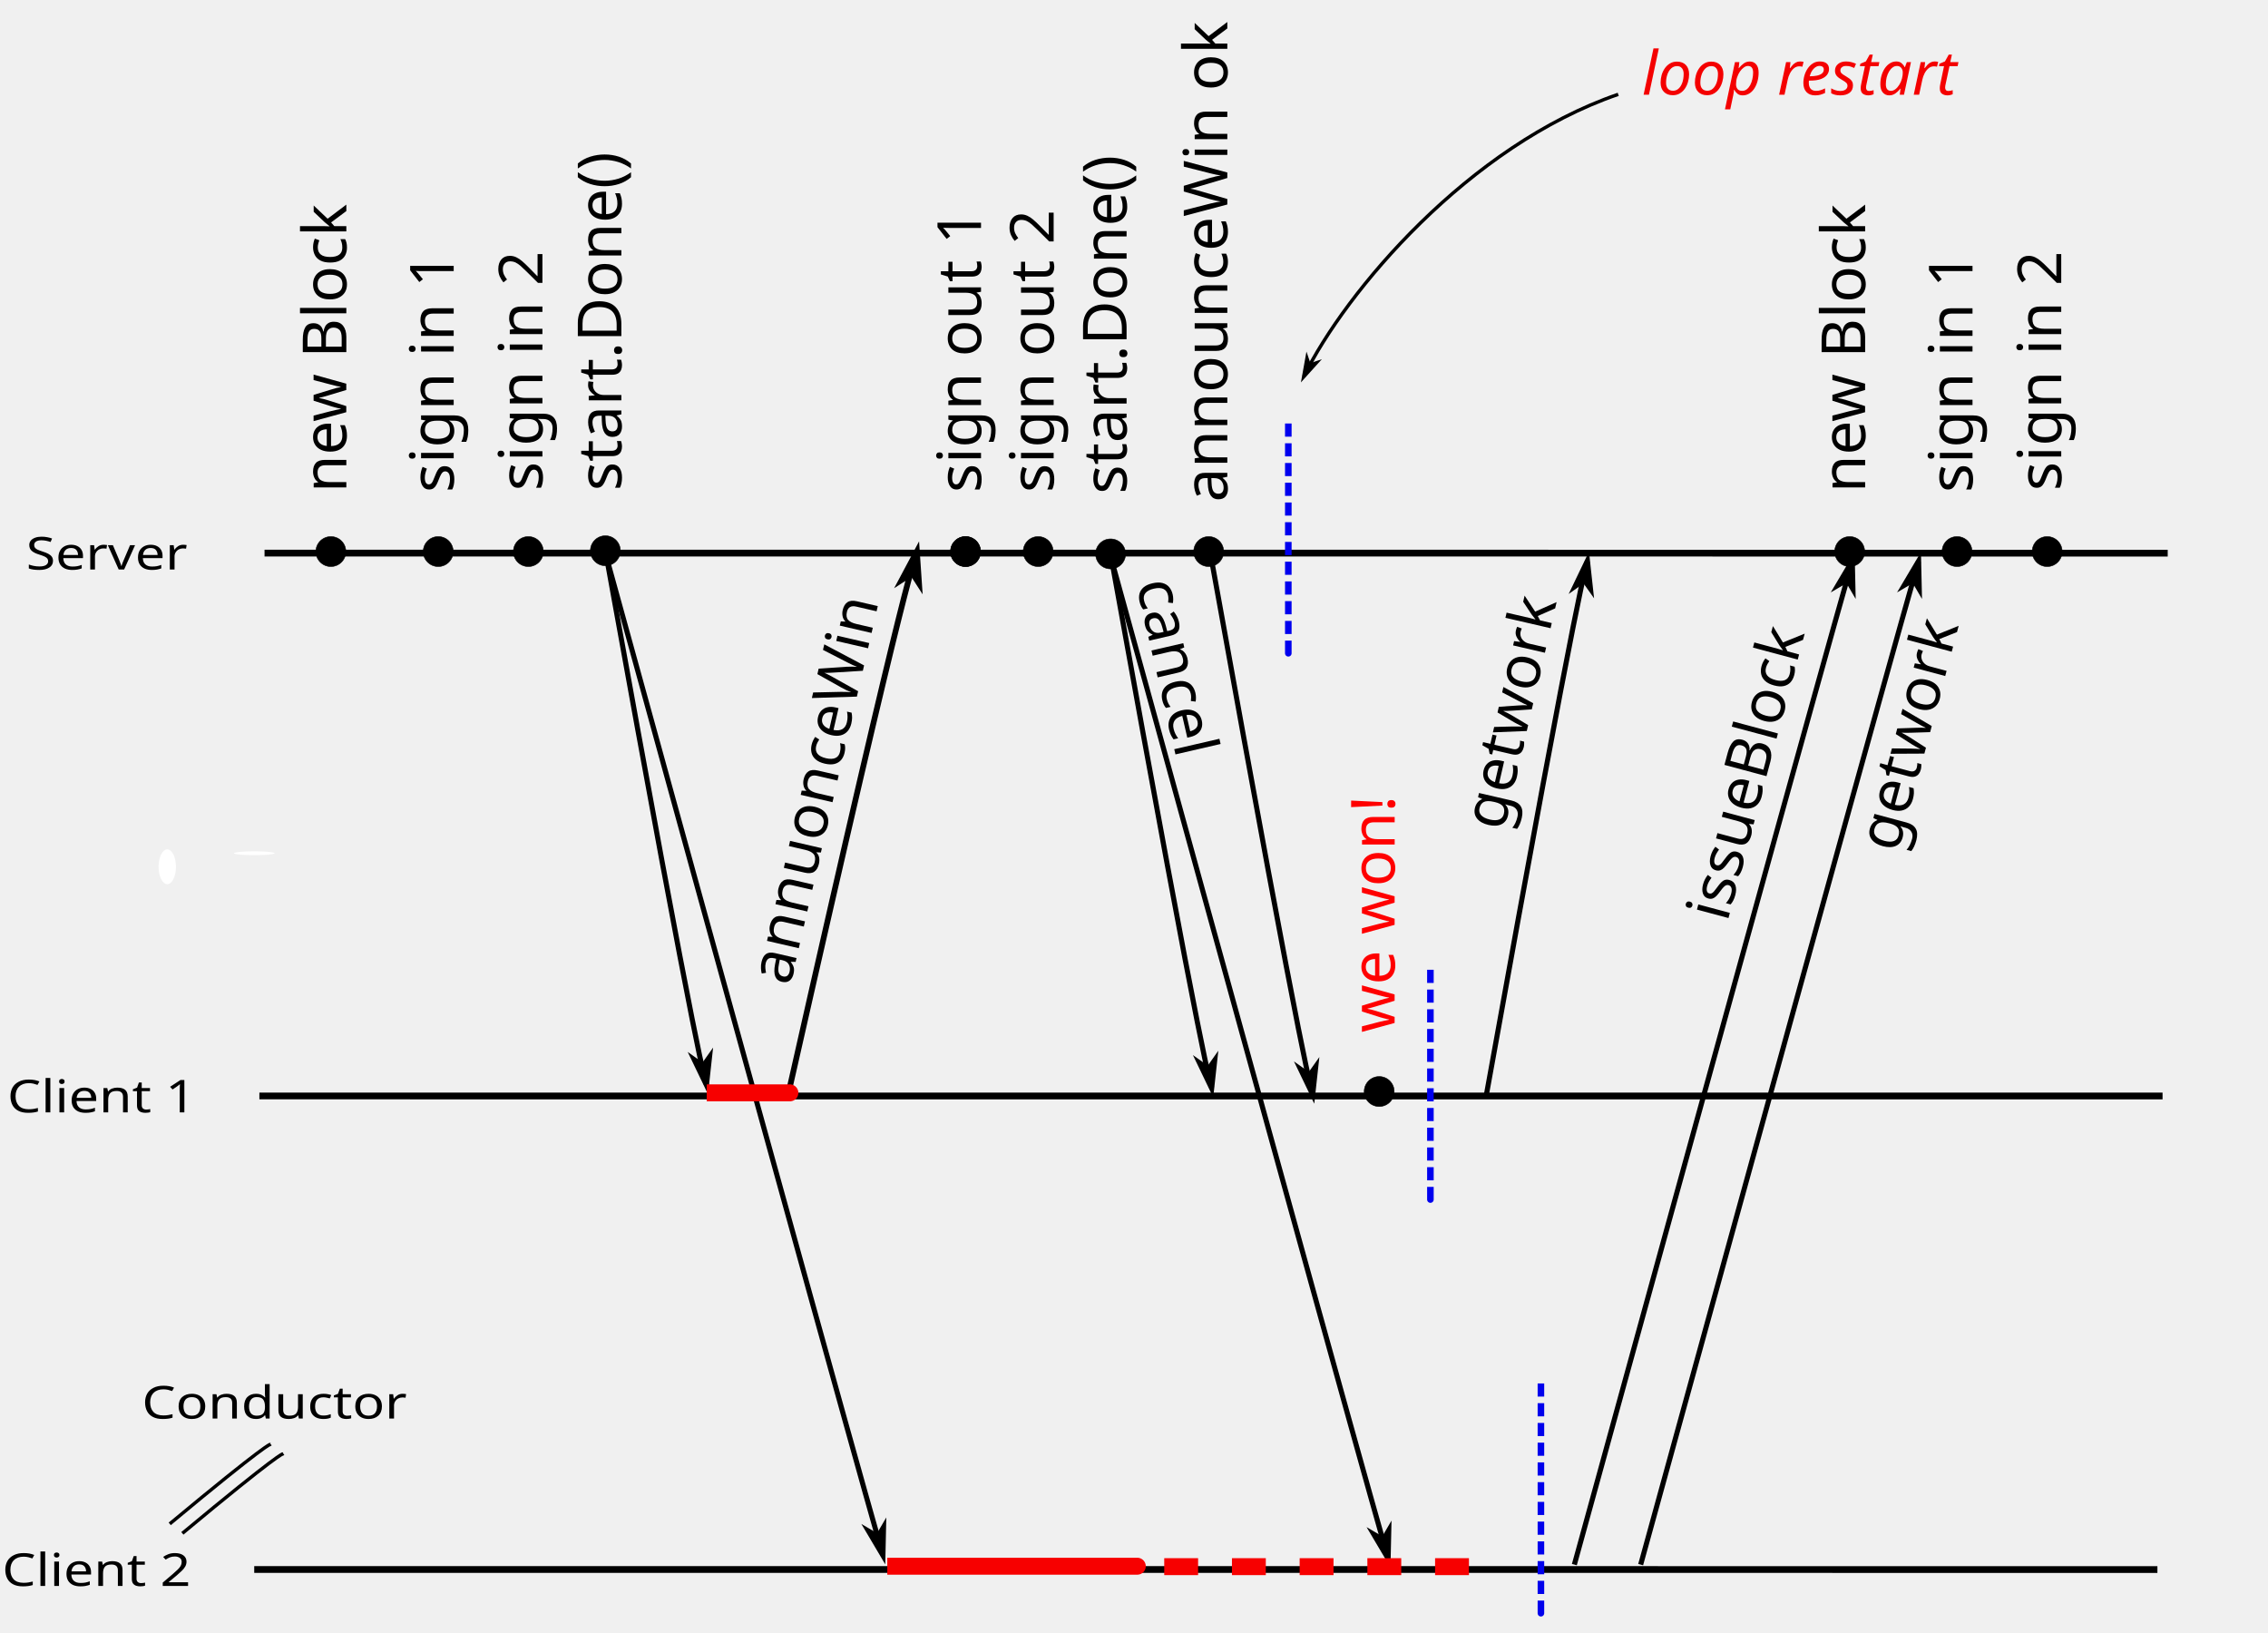
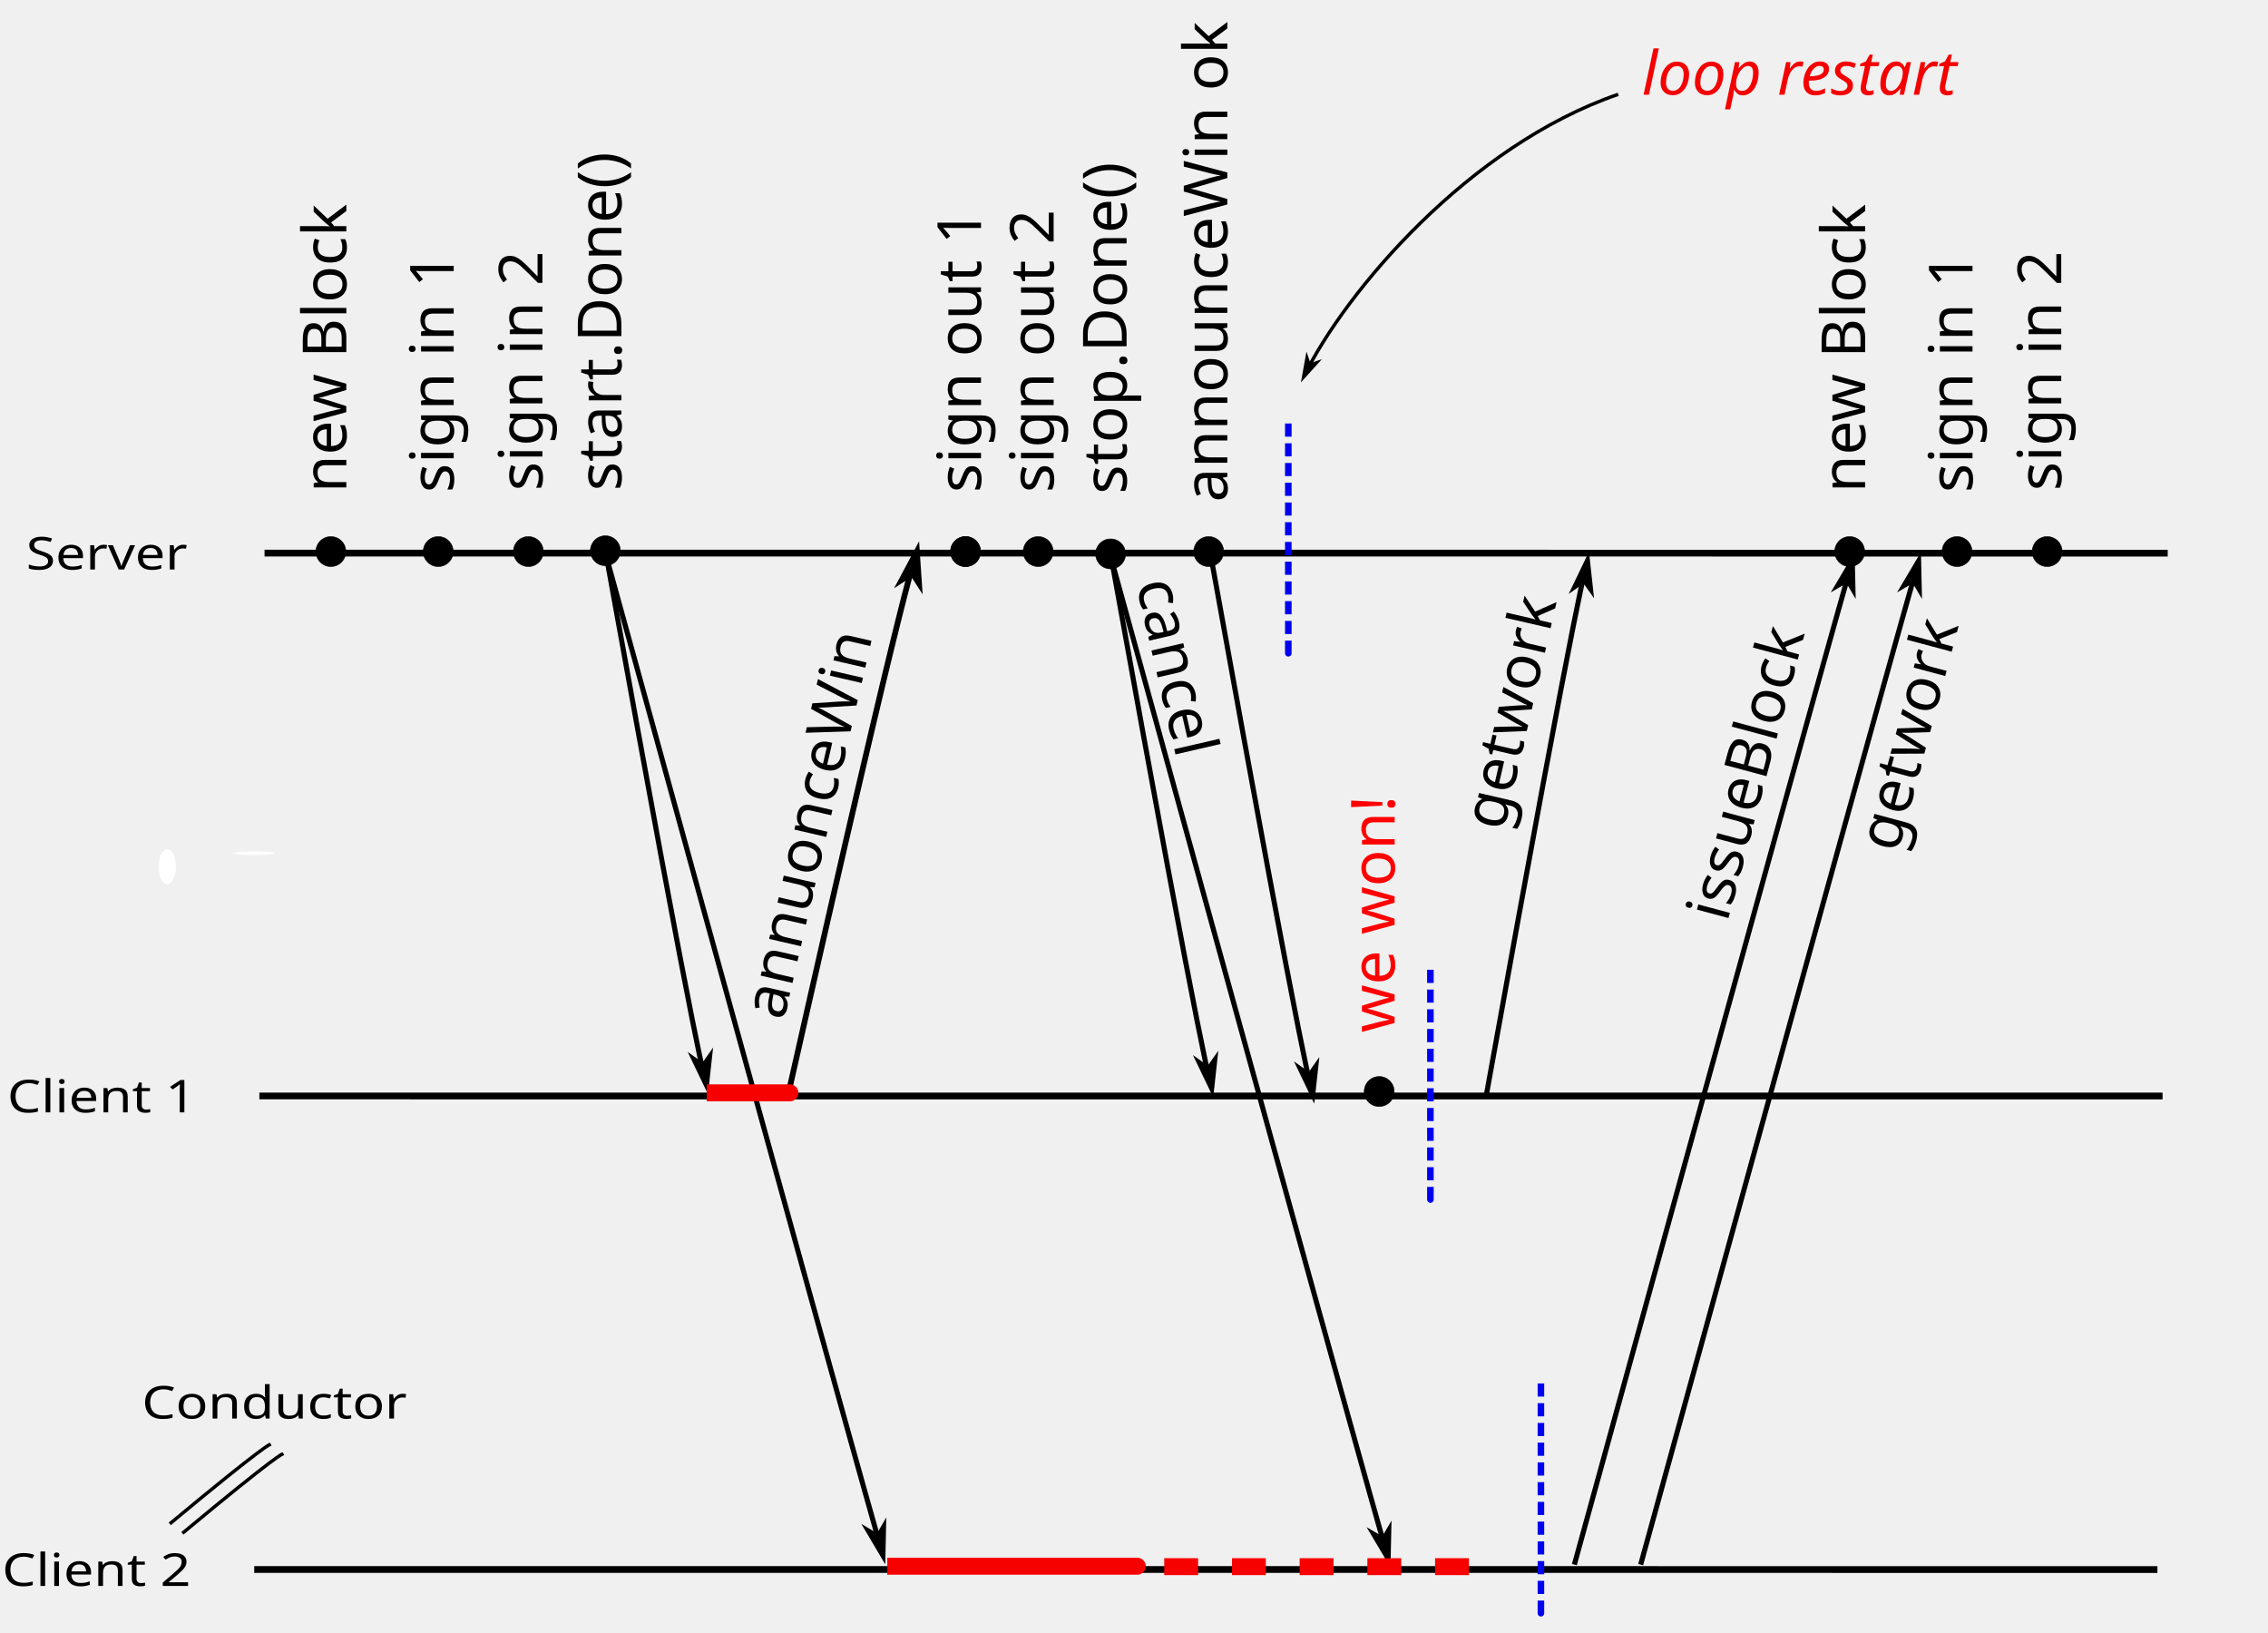
<svg xmlns="http://www.w3.org/2000/svg" width="189.059mm" height="136.083mm" viewBox="0 0 669.893 482.185" id="svg2" version="1.1">
  <defs id="defs4">
    <marker orient="auto" refY="0.0" refX="0.0" id="Arrow1Mend" style="overflow:visible;">
      <path id="path4215" d="M 0.0,0.0 L 5.0,-5.0 L -12.5,0.0 L 5.0,5.0 L 0.0,0.0 z " style="fill-rule:evenodd;stroke:#000000;stroke-width:1.0pt;marker-start:none;" transform="scale(0.4) rotate(180) translate(10,0)" />
    </marker>
    <marker style="overflow:visible" id="marker7752" refX="0" refY="0" orient="auto">
      <path transform="matrix(0.8,0,0,0.8,10,0)" style="fill:#000000;fill-opacity:1;fill-rule:evenodd;stroke:#000000;stroke-width:1pt;stroke-opacity:1" d="M 0,0 5,-5 -12.5,0 5,5 0,0 Z" id="path7754" />
    </marker>
    <marker orient="auto" refY="0" refX="0" id="marker6936" style="overflow:visible">
      <path id="path6938" d="M 0,0 5,-5 -12.5,0 5,5 0,0 Z" style="fill:#000000;fill-opacity:1;fill-rule:evenodd;stroke:#000000;stroke-width:1pt;stroke-opacity:1" transform="matrix(-0.8,0,0,-0.8,-10,0)" />
    </marker>
    <marker style="overflow:visible" id="marker11834" refX="0" refY="0" orient="auto">
      <path transform="matrix(0.8,0,0,0.8,10,0)" style="fill:#000000;fill-opacity:1;fill-rule:evenodd;stroke:#000000;stroke-width:1pt;stroke-opacity:1" d="M 0,0 5,-5 -12.5,0 5,5 0,0 Z" id="path11836" />
    </marker>
    <marker orient="auto" refY="0" refX="0" id="marker11898" style="overflow:visible">
      <path id="path11900" d="M 0,0 5,-5 -12.5,0 5,5 0,0 Z" style="fill:#000000;fill-opacity:1;fill-rule:evenodd;stroke:#000000;stroke-width:1pt;stroke-opacity:1" transform="matrix(-0.8,0,0,-0.8,-10,0)" />
    </marker>
    <marker style="overflow:visible" id="marker13756" refX="0" refY="0" orient="auto">
      <path transform="matrix(0.8,0,0,0.8,10,0)" style="fill:#f50000;fill-opacity:1;fill-rule:evenodd;stroke:#f50000;stroke-width:1pt;stroke-opacity:1" d="M 0,0 5,-5 -12.5,0 5,5 0,0 Z" id="path13758" />
    </marker>
    <marker orient="auto" refY="0" refX="0" id="marker13844" style="overflow:visible">
      <path id="path13846" d="M 0,0 5,-5 -12.5,0 5,5 0,0 Z" style="fill:#f50000;fill-opacity:1;fill-rule:evenodd;stroke:#f50000;stroke-width:1pt;stroke-opacity:1" transform="matrix(-0.8,0,0,-0.8,-10,0)" />
    </marker>
  </defs>
  <g id="layer1" transform="translate(-56.30678,-383.3013)">
    <text id="text38368" y="599.732" x="91.996" style="font-size:14.555px;font-style:normal;font-weight:normal;text-align:center;line-height:125%;letter-spacing:0px;word-spacing:0px;text-anchor:middle;fill:#000000;fill-opacity:1;stroke:none;font-family:sans-serif" xml:space="preserve" transform="scale(1.087424,0.9196049)">
      <tspan id="tspan4264" y="599.732" x="94.015">Server  </tspan>
    </text>
    <flowRoot xml:space="preserve" id="flowRoot13734" style="font-size:40px;font-style:normal;font-weight:normal;line-height:125%;letter-spacing:0px;word-spacing:0px;fill:#000000;fill-opacity:1;stroke:none;font-family:sans-serif" transform="matrix(0.3956729,0,0,0.33461,212.5722,383.3012)">
      <flowRegion id="flowRegion13736">
        <rect id="rect13738" width="200" height="48.571" x="317.143" y="941" />
      </flowRegion>
      <flowPara id="flowPara13740" />
    </flowRoot>
    <path style="fill:none;stroke:#000000;stroke-width:2;stroke-linecap:butt;stroke-linejoin:miter;stroke-miterlimit:4;stroke-opacity:1;stroke-dasharray:none" d="m 134.442,546.663 c 58.793,0 562.138,0.017 562.138,0.017" id="path3141" />
    <text transform="scale(1.087424,0.9196049)" xml:space="preserve" style="font-size:14.555px;font-style:normal;font-weight:normal;text-align:center;line-height:125%;letter-spacing:0px;word-spacing:0px;text-anchor:middle;fill:#000000;fill-opacity:1;stroke:none;font-family:sans-serif" x="90.596" y="774.089" id="text3959">
      <tspan x="92.615" y="774.089" id="tspan3961">Client 1  </tspan>
    </text>
    <flowRoot transform="matrix(0.3956729,0,0,0.33461,211.0497,541.6413)" style="font-size:40px;font-style:normal;font-weight:normal;line-height:125%;letter-spacing:0px;word-spacing:0px;fill:#000000;fill-opacity:1;stroke:none;font-family:sans-serif" id="flowRoot3963" xml:space="preserve">
      <flowRegion id="flowRegion3965">
        <rect y="941" x="317.143" height="48.571" width="200" id="rect3967" />
      </flowRegion>
      <flowPara id="flowPara3969" />
    </flowRoot>
    <path id="path3971" d="m 132.92,707.003 c 58.793,0 562.138,0.017 562.138,0.017" style="fill:none;stroke:#000000;stroke-width:2;stroke-linecap:butt;stroke-linejoin:miter;stroke-miterlimit:4;stroke-opacity:1;stroke-dasharray:none" />
    <text id="text3973" y="926.179" x="89.196" style="font-size:14.555px;font-style:normal;font-weight:normal;text-align:center;line-height:125%;letter-spacing:0px;word-spacing:0px;text-anchor:middle;fill:#000000;fill-opacity:1;stroke:none;font-family:sans-serif" xml:space="preserve" transform="scale(1.087424,0.9196049)">
      <tspan id="tspan3975" y="926.179" x="91.214">Client 2  </tspan>
    </text>
    <flowRoot xml:space="preserve" id="flowRoot3977" style="font-size:40px;font-style:normal;font-weight:normal;line-height:125%;letter-spacing:0px;word-spacing:0px;fill:#000000;fill-opacity:1;stroke:none;font-family:sans-serif" transform="matrix(0.3956729,0,0,0.33461,209.5272,701.5038)">
      <flowRegion id="flowRegion3979">
        <rect id="rect3981" width="200" height="48.571" x="317.143" y="941" />
      </flowRegion>
      <flowPara id="flowPara3983" />
    </flowRoot>
    <path style="fill:none;stroke:#000000;stroke-width:2;stroke-linecap:butt;stroke-linejoin:miter;stroke-miterlimit:4;stroke-opacity:1;stroke-dasharray:none" d="m 131.397,846.865 c 58.793,0 562.138,0.017 562.138,0.017" id="path3985" />
    <text transform="matrix(0,-1,1,0,0,0)" id="text3991" y="190.314" x="-528.805" style="font-size:18px;font-style:normal;font-weight:normal;line-height:125%;letter-spacing:0px;word-spacing:0px;fill:#000000;fill-opacity:1;stroke:none;font-family:Sans" xml:space="preserve">
      <tspan y="190.314" x="-528.805" id="tspan3993">sign in 1</tspan>
    </text>
    <text xml:space="preserve" style="font-size:18px;font-style:normal;font-weight:normal;line-height:125%;letter-spacing:0px;word-spacing:0px;fill:#000000;fill-opacity:1;stroke:none;font-family:Sans" x="-528.297" y="216.52" id="text3995" transform="matrix(0,-1,1,0,0,0)">
      <tspan id="tspan3997" x="-528.297" y="216.52">sign in 2</tspan>
    </text>
    <text transform="matrix(0,-1,1,0,0,0)" id="text4003" y="239.836" x="-528.297" style="font-size:18px;font-style:normal;font-weight:normal;line-height:125%;letter-spacing:0px;word-spacing:0px;fill:#000000;fill-opacity:1;stroke:none;font-family:Sans" xml:space="preserve">
      <tspan y="239.836" x="-528.297" id="tspan4005">start.Done() </tspan>
    </text>
    <path style="fill:none;stroke:#000000;stroke-width:1.5;stroke-linecap:butt;stroke-linejoin:miter;stroke-miterlimit:4;stroke-opacity:1;stroke-dasharray:none;marker-end:url(#Arrow1Mend)" d="m 235.145,546.184 c 28.654,159.112 29.622,156.449 29.622,156.449 l 0.162,0.947" id="path6191" />
    <path id="path8117" d="m 234.993,546.268 c 79.893,290.139 81.587,294.495 81.587,294.495 l 0.452,1.727" style="fill:none;stroke:#000000;stroke-width:1.5;stroke-linecap:butt;stroke-linejoin:miter;stroke-miterlimit:4;stroke-opacity:1;stroke-dasharray:none;marker-end:url(#Arrow1Mend)" />
    <path style="fill:#ffffff;fill-opacity:1;stroke:none" id="path8119" d="m 51.974,256.013 a 2.57,5.14 0 0 1 -2.57,5.14 2.57,5.14 0 0 1 -2.57,-5.14 2.57,5.14 0 0 1 2.57,-5.14 2.57,5.14 0 0 1 2.57,5.14 z" transform="translate(56.30678,383.3013)" />
    <path style="fill:#ffffff;fill-opacity:1;stroke:none" id="path8121" d="m 81.102,252.015 a 5.997,0.571 0 0 1 -5.997,0.571 5.997,0.571 0 0 1 -5.997,-0.571 5.997,0.571 0 0 1 5.997,-0.571 5.997,0.571 0 0 1 5.997,0.571 z" transform="translate(56.30678,383.3013)" />
    <path style="fill:#000000;fill-opacity:1;stroke:#000000;stroke-opacity:1" id="path8125" d="m 358.676,257.441 a 31.413,30.556 0 0 1 -31.413,30.556 31.413,30.556 0 0 1 -31.413,-30.556 31.413,30.556 0 0 1 31.413,-30.556 31.413,30.556 0 0 1 31.413,30.556 z" transform="matrix(0.1409787,0,0,0.1449314,139.6078,508.8999)" />
    <path transform="matrix(0.1409787,0,0,0.1449314,166.2286,508.8999)" d="m 358.676,257.441 a 31.413,30.556 0 0 1 -31.413,30.556 31.413,30.556 0 0 1 -31.413,-30.556 31.413,30.556 0 0 1 31.413,-30.556 31.413,30.556 0 0 1 31.413,30.556 z" id="path8127" style="fill:#000000;fill-opacity:1;stroke:#000000;stroke-opacity:1" />
    <path style="fill:#000000;fill-opacity:1;stroke:#000000;stroke-opacity:1" id="path8129" d="m 358.676,257.441 a 31.413,30.556 0 0 1 -31.413,30.556 31.413,30.556 0 0 1 -31.413,-30.556 31.413,30.556 0 0 1 31.413,-30.556 31.413,30.556 0 0 1 31.413,30.556 z" transform="matrix(0.1409787,0,0,0.1449314,188.9774,508.6579)" />
    <path style="fill:none;stroke:#000000;stroke-width:1.697;stroke-linecap:butt;stroke-linejoin:miter;stroke-miterlimit:4;stroke-opacity:1;stroke-dasharray:none;marker-end:url(#Arrow1Mend)" d="m 289.338,705.518 c 36.3,-160.786 37.526,-158.095 37.526,-158.095 l 0.205,-0.957" id="path8135" />
    <path id="path8139" d="m 265.052,706.086 c 25.141,0 24.92,0 24.92,0" style="fill:none;stroke:#f70000;stroke-width:5;stroke-linecap:butt;stroke-linejoin:miter;stroke-miterlimit:4;stroke-opacity:1;stroke-dasharray:none" />
    <text transform="matrix(0,-1,1,0,0,0)" id="text8147" y="346.068" x="-528.805" style="font-size:18px;font-style:normal;font-weight:normal;line-height:125%;letter-spacing:0px;word-spacing:0px;fill:#000000;fill-opacity:1;stroke:none;font-family:Sans" xml:space="preserve">
      <tspan y="346.068" x="-528.805" id="tspan8149">sign out 1</tspan>
    </text>
    <path style="fill:#000000;fill-opacity:1;stroke:#000000;stroke-opacity:1" id="path8151" d="m 358.676,257.441 a 31.413,30.556 0 0 1 -31.413,30.556 31.413,30.556 0 0 1 -31.413,-30.556 31.413,30.556 0 0 1 31.413,-30.556 31.413,30.556 0 0 1 31.413,30.556 z" transform="matrix(0.1409787,0,0,0.1449314,295.3619,508.8999)" />
    <path transform="matrix(0.1409787,0,0,0.1449314,316.8131,508.8999)" d="m 358.676,257.441 a 31.413,30.556 0 0 1 -31.413,30.556 31.413,30.556 0 0 1 -31.413,-30.556 31.413,30.556 0 0 1 31.413,-30.556 31.413,30.556 0 0 1 31.413,30.556 z" id="path8161" style="fill:#000000;fill-opacity:1;stroke:#000000;stroke-opacity:1" />
-     <text xml:space="preserve" style="font-size:18px;font-style:normal;font-weight:normal;line-height:125%;letter-spacing:0px;word-spacing:0px;fill:#000000;fill-opacity:1;stroke:none;font-family:Sans" x="-529.23" y="389.062" id="text8163" transform="matrix(0,-1,1,0,0,0)">
-       <tspan id="tspan8165" x="-529.23" y="389.062">start.Done() </tspan>
+     <text xml:space="preserve" style="font-style:normal;font-weight:normal;font-size:18px;line-height:125%;font-family:Sans;letter-spacing:0px;word-spacing:0px;fill:#000000;fill-opacity:1;stroke:none" x="-529.23" y="389.062" id="text8163" transform="matrix(0,-1,1,0,0,0)">
+       <tspan id="tspan8165" x="-529.23" y="389.062">stop.Done() </tspan>
    </text>
    <path id="path8167" d="m 384.37,547.116 c 28.654,159.112 29.622,156.449 29.622,156.449 l 0.162,0.947" style="fill:none;stroke:#000000;stroke-width:1.5;stroke-linecap:butt;stroke-linejoin:miter;stroke-miterlimit:4;stroke-opacity:1;stroke-dasharray:none;marker-end:url(#Arrow1Mend)" />
    <path style="fill:none;stroke:#000000;stroke-width:1.5;stroke-linecap:butt;stroke-linejoin:miter;stroke-miterlimit:4;stroke-opacity:1;stroke-dasharray:none;marker-end:url(#Arrow1Mend)" d="m 384.218,547.201 c 79.893,290.139 81.587,294.495 81.587,294.495 l 0.452,1.727" id="path8169" />
    <path transform="matrix(0.1409787,0,0,0.1449314,338.2029,509.5906)" d="m 358.676,257.441 a 31.413,30.556 0 0 1 -31.413,30.556 31.413,30.556 0 0 1 -31.413,-30.556 31.413,30.556 0 0 1 31.413,-30.556 31.413,30.556 0 0 1 31.413,30.556 z" id="path8171" style="fill:#000000;fill-opacity:1;stroke:#000000;stroke-opacity:1" />
    <path id="path8175" d="m 318.384,845.9 c 74.619,0 73.965,0 73.965,0" style="fill:none;stroke:#f70000;stroke-width:5;stroke-linecap:butt;stroke-linejoin:miter;stroke-miterlimit:4;stroke-opacity:1;stroke-dasharray:none" />
    <path style="fill:none;stroke:#f70000;stroke-width:5;stroke-linecap:butt;stroke-linejoin:miter;stroke-miterlimit:4;stroke-opacity:1;stroke-dasharray:10, 10;stroke-dashoffset:0" d="m 400.184,846.028 c 99.2,0 98.33,0 98.33,0" id="path8177" />
    <text xml:space="preserve" style="font-size:18px;font-style:normal;font-weight:normal;line-height:125%;letter-spacing:0px;word-spacing:0px;fill:#000000;fill-opacity:1;stroke:none;font-family:Sans" x="629.595" y="-256.809" id="text8183" transform="matrix(0.2249511,0.9743701,-0.9743701,0.2249511,0,0)">
      <tspan id="tspan8185" x="629.595" y="-256.809">cancel</tspan>
    </text>
    <path transform="matrix(0.1409787,0,0,0.1449314,295.3619,508.8999)" d="m 358.676,257.441 a 31.413,30.556 0 0 1 -31.413,30.556 31.413,30.556 0 0 1 -31.413,-30.556 31.413,30.556 0 0 1 31.413,-30.556 31.413,30.556 0 0 1 31.413,30.556 z" id="path8187" style="fill:#000000;fill-opacity:1;stroke:#000000;stroke-opacity:1" />
    <text transform="matrix(0,-1,1,0,0,0)" id="text8189" y="418.815" x="-531.603" style="font-size:18px;font-style:normal;font-weight:normal;line-height:125%;letter-spacing:0px;word-spacing:0px;fill:#000000;fill-opacity:1;stroke:none;font-family:Sans" xml:space="preserve">
      <tspan y="418.815" x="-531.603" id="tspan8191">announceWin ok</tspan>
    </text>
    <path style="fill:#000000;fill-opacity:1;stroke:#000000;stroke-opacity:1" id="path8193" d="m 358.676,257.441 a 31.413,30.556 0 0 1 -31.413,30.556 31.413,30.556 0 0 1 -31.413,-30.556 31.413,30.556 0 0 1 31.413,-30.556 31.413,30.556 0 0 1 31.413,30.556 z" transform="matrix(0.1409787,0,0,0.1449314,367.1767,508.8999)" />
    <path style="fill:none;stroke:#000000;stroke-width:1.5;stroke-linecap:butt;stroke-linejoin:miter;stroke-miterlimit:4;stroke-opacity:1;stroke-dasharray:none;marker-end:url(#Arrow1Mend)" d="m 414.216,548.982 c 28.654,159.112 29.622,156.449 29.622,156.449 l 0.162,0.947" id="path8195" />
    <text transform="matrix(0,-1,1,0,0,0)" id="text8197" y="468.246" x="-688.29" style="font-size:18px;font-style:normal;font-weight:normal;line-height:125%;letter-spacing:0px;word-spacing:0px;fill:#000000;fill-opacity:1;stroke:none;font-family:Sans" xml:space="preserve">
      <tspan y="468.246" x="-688.29" id="tspan8199" style="fill:#ff0000">we won!</tspan>
    </text>
    <path style="fill:#000000;fill-opacity:1;stroke:#000000;stroke-opacity:1" id="path8201" d="m 358.676,257.441 a 31.413,30.556 0 0 1 -31.413,30.556 31.413,30.556 0 0 1 -31.413,-30.556 31.413,30.556 0 0 1 31.413,-30.556 31.413,30.556 0 0 1 31.413,30.556 z" transform="matrix(0.1409787,0,0,0.1449314,417.5403,668.3847)" />
    <text transform="matrix(0,-1,1,0,0,0)" id="text8203" y="158.603" x="-528.805" style="font-size:18px;font-style:normal;font-weight:normal;line-height:125%;letter-spacing:0px;word-spacing:0px;fill:#000000;fill-opacity:1;stroke:none;font-family:Sans" xml:space="preserve">
      <tspan y="158.603" x="-528.805" id="tspan8205">new Block</tspan>
    </text>
    <path style="fill:#000000;fill-opacity:1;stroke:#000000;stroke-opacity:1" id="path8207" d="m 358.676,257.441 a 31.413,30.556 0 0 1 -31.413,30.556 31.413,30.556 0 0 1 -31.413,-30.556 31.413,30.556 0 0 1 31.413,-30.556 31.413,30.556 0 0 1 31.413,30.556 z" transform="matrix(0.1409787,0,0,0.1449314,107.8974,508.8999)" />
    <path id="path8209" d="m 495.357,706.549 c 28.654,-159.112 29.622,-156.449 29.622,-156.449 l 0.162,-0.947" style="fill:none;stroke:#000000;stroke-width:1.5;stroke-linecap:butt;stroke-linejoin:miter;stroke-miterlimit:4;stroke-opacity:1;stroke-dasharray:none;marker-end:url(#Arrow1Mend)" />
    <path id="path8211" d="M 521.319,845.431 C 601.213,555.293 602.907,550.936 602.907,550.936 l 0.452,-1.727" style="fill:none;stroke:#000000;stroke-width:1.5;stroke-linecap:butt;stroke-linejoin:miter;stroke-miterlimit:4;stroke-opacity:1;stroke-dasharray:none;marker-end:url(#Arrow1Mend)" />
    <path style="fill:none;stroke:#0000ee;stroke-width:1.943;stroke-linecap:butt;stroke-linejoin:miter;stroke-miterlimit:4;stroke-opacity:1;stroke-dasharray:3.887, 1.943;stroke-dashoffset:0" d="m 478.801,669.738 c 0,68.464 0,67.864 0,67.864" id="path8213" />
    <path id="path8215" d="m 511.445,791.916 c 0,68.464 0,67.864 0,67.864" style="fill:none;stroke:#0000ec;stroke-width:1.943;stroke-linecap:butt;stroke-linejoin:miter;stroke-miterlimit:4;stroke-opacity:1;stroke-dasharray:3.887, 1.943;stroke-dashoffset:0" />
    <path style="fill:none;stroke:#000000;stroke-width:1.5;stroke-linecap:butt;stroke-linejoin:miter;stroke-miterlimit:4;stroke-opacity:1;stroke-dasharray:none;marker-end:url(#Arrow1Mend)" d="M 540.905,845.431 C 620.798,555.293 622.492,550.936 622.492,550.936 l 0.452,-1.727" id="path8217" />
    <text xml:space="preserve" style="font-size:18px;font-style:normal;font-weight:normal;line-height:125%;letter-spacing:0px;word-spacing:0px;fill:#000000;fill-opacity:1;stroke:none;font-family:Sans" x="-528.805" y="638.923" id="text8219" transform="matrix(0,-1,1,0,0,0)">
      <tspan id="tspan8221" x="-528.805" y="638.923">sign in 1</tspan>
    </text>
    <text transform="matrix(0,-1,1,0,0,0)" id="text8223" y="665.129" x="-528.297" style="font-size:18px;font-style:normal;font-weight:normal;line-height:125%;letter-spacing:0px;word-spacing:0px;fill:#000000;fill-opacity:1;stroke:none;font-family:Sans" xml:space="preserve">
      <tspan y="665.129" x="-528.297" id="tspan8225">sign in 2</tspan>
    </text>
    <path transform="matrix(0.1409787,0,0,0.1449314,588.2169,508.8999)" d="m 358.676,257.441 a 31.413,30.556 0 0 1 -31.413,30.556 31.413,30.556 0 0 1 -31.413,-30.556 31.413,30.556 0 0 1 31.413,-30.556 31.413,30.556 0 0 1 31.413,30.556 z" id="path8227" style="fill:#000000;fill-opacity:1;stroke:#000000;stroke-opacity:1" />
    <path style="fill:#000000;fill-opacity:1;stroke:#000000;stroke-opacity:1" id="path8229" d="m 358.676,257.441 a 31.413,30.556 0 0 1 -31.413,30.556 31.413,30.556 0 0 1 -31.413,-30.556 31.413,30.556 0 0 1 31.413,-30.556 31.413,30.556 0 0 1 31.413,30.556 z" transform="matrix(0.1409787,0,0,0.1449314,614.8378,508.8999)" />
    <text xml:space="preserve" style="font-size:18px;font-style:normal;font-weight:normal;line-height:125%;letter-spacing:0px;word-spacing:0px;fill:#000000;fill-opacity:1;stroke:none;font-family:Sans" x="-528.805" y="607.212" id="text8231" transform="matrix(0,-1,1,0,0,0)">
      <tspan id="tspan8233" x="-528.805" y="607.212">new Block</tspan>
    </text>
    <path transform="matrix(0.1409787,0,0,0.1449314,556.5065,508.8999)" d="m 358.676,257.441 a 31.413,30.556 0 0 1 -31.413,30.556 31.413,30.556 0 0 1 -31.413,-30.556 31.413,30.556 0 0 1 31.413,-30.556 31.413,30.556 0 0 1 31.413,30.556 z" id="path8235" style="fill:#000000;fill-opacity:1;stroke:#000000;stroke-opacity:1" />
    <text xml:space="preserve" style="font-size:18px;font-style:normal;font-weight:normal;line-height:125%;letter-spacing:0px;word-spacing:0px;fill:#000000;fill-opacity:1;stroke:none;font-family:Sans" x="-500.305" y="629.078" id="text8237" transform="matrix(0.2249511,-0.9743701,0.9743701,0.2249511,0,0)">
      <tspan id="tspan8239" x="-500.305" y="629.078">getwork</tspan>
    </text>
    <text transform="matrix(0.258819,-0.9659258,0.9659258,0.258819,0,0)" id="text8241" y="760.251" x="-454.122" style="font-size:18px;font-style:normal;font-weight:normal;line-height:125%;letter-spacing:0px;word-spacing:0px;fill:#000000;fill-opacity:1;stroke:none;font-family:Sans" xml:space="preserve">
      <tspan y="760.251" x="-454.122" id="tspan8243">getwork</tspan>
    </text>
    <text xml:space="preserve" style="font-size:18px;font-style:normal;font-weight:normal;line-height:125%;letter-spacing:0px;word-spacing:0px;fill:#000000;fill-opacity:1;stroke:none;font-family:Sans" x="-486.976" y="716.914" id="text8245" transform="matrix(0.258819,-0.9659258,0.9659258,0.258819,0,0)">
      <tspan id="tspan8247" x="-486.976" y="716.914">issueBlock</tspan>
    </text>
    <path id="path8249" d="m 436.832,508.388 c 0,68.464 0,67.864 0,67.864" style="fill:none;stroke:#0000ee;stroke-width:1.943;stroke-linecap:butt;stroke-linejoin:miter;stroke-miterlimit:4;stroke-opacity:1;stroke-dasharray:3.887, 1.943;stroke-dashoffset:0" />
    <g id="g8449" transform="translate(-48.49829,21.45117)">
      <path id="path8251" d="m 154.936,811.94 c 28.654,-23.839 29.622,-23.44 29.622,-23.44 l 0.162,-0.142" style="fill:none;stroke:#000000;stroke-width:1;stroke-linecap:butt;stroke-linejoin:miter;stroke-miterlimit:4;stroke-opacity:1;stroke-dasharray:none;marker-end:none" />
      <path style="fill:none;stroke:#000000;stroke-width:1;stroke-linecap:butt;stroke-linejoin:miter;stroke-miterlimit:4;stroke-opacity:1;stroke-dasharray:none;marker-end:none" d="m 158.667,814.738 c 28.654,-23.839 29.622,-23.44 29.622,-23.44 l 0.162,-0.142" id="path8447" />
    </g>
    <text xml:space="preserve" style="font-size:18px;font-style:normal;font-weight:normal;line-height:125%;letter-spacing:0px;word-spacing:0px;fill:#000000;fill-opacity:1;stroke:none;font-family:Sans" x="-528.805" y="367.519" id="text8457" transform="matrix(0,-1,1,0,0,0)">
      <tspan id="tspan8459" x="-528.805" y="367.519">sign out 2</tspan>
    </text>
-     <text transform="matrix(0.2249511,-0.9743701,0.9743701,0.2249511,0,0)" id="text8461" y="433.98" x="-592.249" style="font-size:18px;font-style:normal;font-weight:normal;line-height:125%;letter-spacing:0px;word-spacing:0px;fill:#000000;fill-opacity:1;stroke:none;font-family:Sans" xml:space="preserve">
-       <tspan y="433.98" x="-592.249" id="tspan8463">annuonceWin</tspan>
+     <text transform="matrix(0.2249511,-0.9743701,0.9743701,0.2249511,0,0)" id="text8461" y="434.47" x="-602.665" style="font-style:normal;font-weight:normal;font-size:18px;line-height:125%;font-family:Sans;letter-spacing:0px;word-spacing:0px;fill:#000000;fill-opacity:1;stroke:none" xml:space="preserve">
+       <tspan y="434.47" x="-602.665" id="tspan8463">annuonceWin</tspan>
    </text>
    <path style="fill:none;stroke:#000000;stroke-width:1;stroke-linecap:butt;stroke-linejoin:miter;stroke-miterlimit:4;stroke-opacity:1;stroke-dasharray:none;marker-end:url(#Arrow1Mend)" d="m 534.277,411.166 c -44.127,15.123 -80.588,58.319 -92.852,83.312" id="path8465" />
    <text xml:space="preserve" style="font-size:18px;font-style:normal;font-weight:normal;line-height:125%;letter-spacing:0px;word-spacing:0px;fill:#f40000;fill-opacity:1;stroke:none;font-family:Sans;" x="541.29" y="411.281" id="text8467">
      <tspan id="tspan8469" x="541.29" y="411.281" style="font-style:oblique;-inkscape-font-specification:Sans Oblique;fill:#f40000;fill-opacity:1;">loop restart</tspan>
    </text>
    <text transform="scale(1.087424,0.9196049)" xml:space="preserve" style="font-style:normal;font-weight:normal;font-size:14.555px;line-height:125%;font-family:sans-serif;text-align:center;letter-spacing:0px;word-spacing:0px;text-anchor:middle;fill:#000000;fill-opacity:1;stroke:none" x="137.226" y="872.427" id="text5158">
      <tspan x="139.543" y="872.427" id="tspan5160">Conductor  </tspan>
    </text>
  </g>
</svg>
